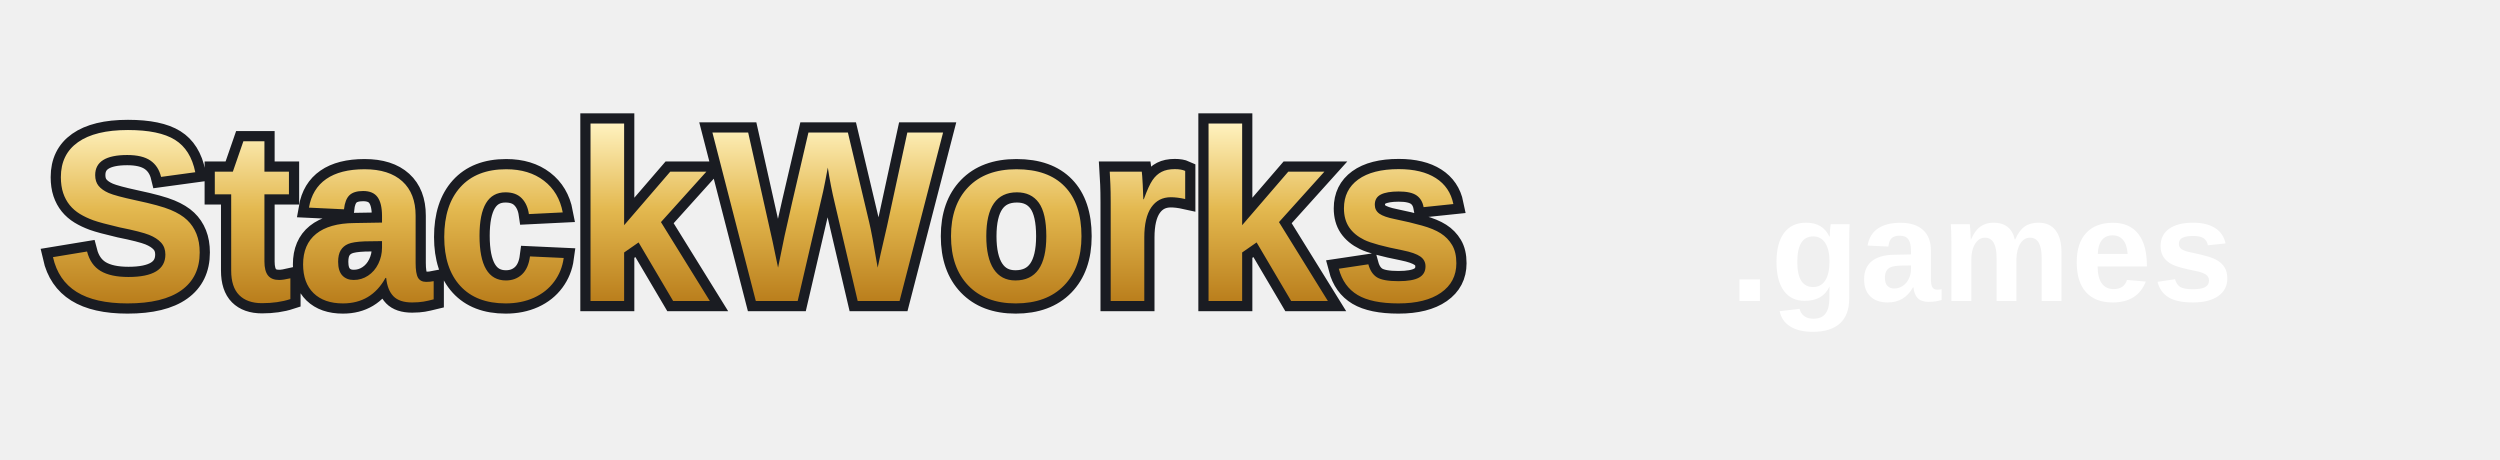
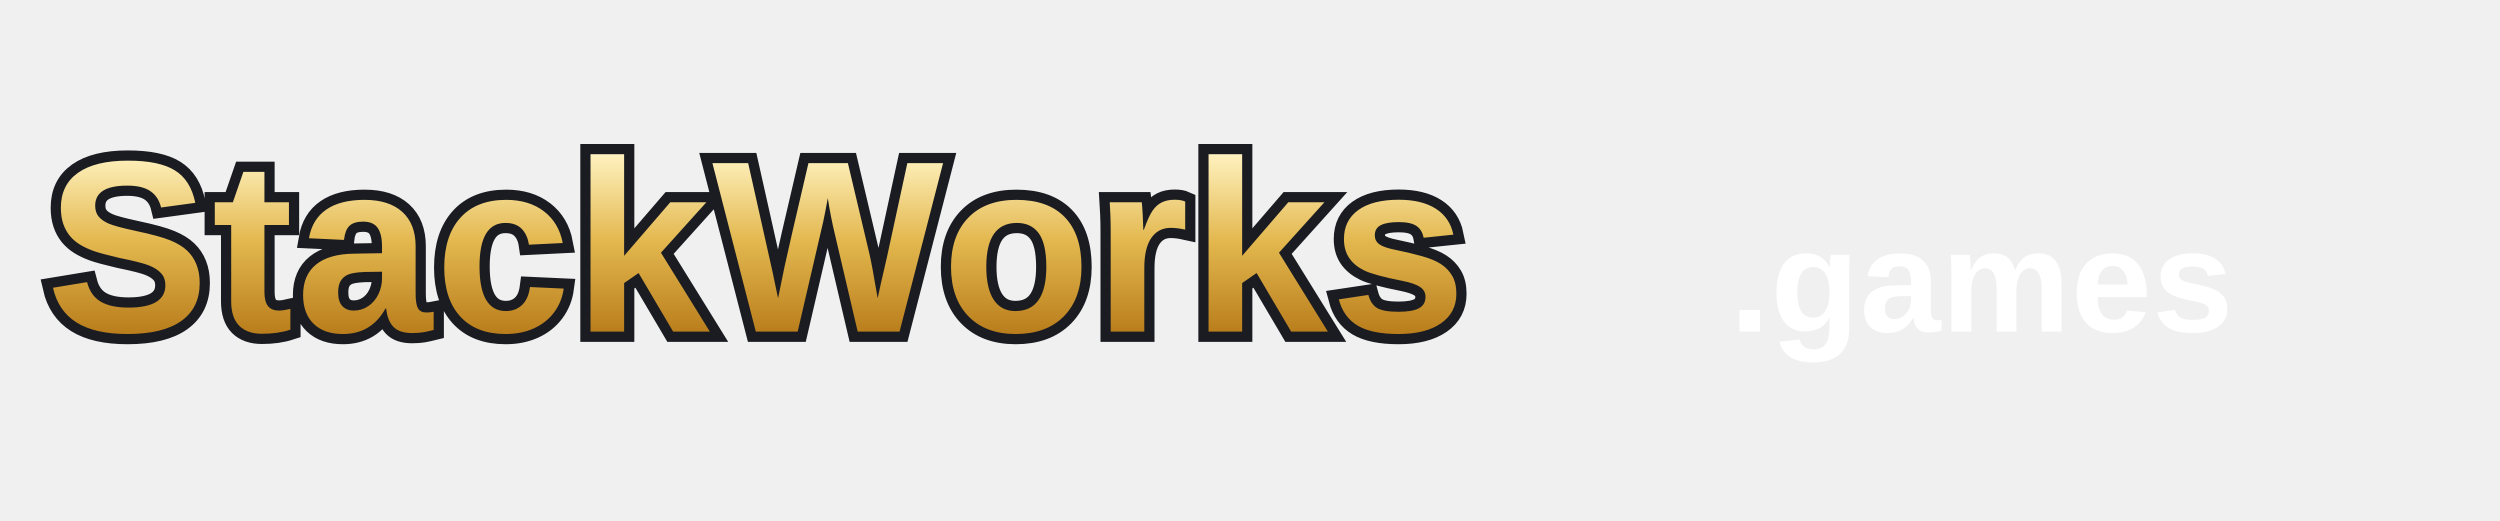
- <svg xmlns="http://www.w3.org/2000/svg" width="980" height="180" viewBox="0 0 980 180" role="img" aria-label="StackWorks.games wordmark">
+ <svg xmlns="http://www.w3.org/2000/svg" width="980" height="204" viewBox="0 -12 980 204" role="img" aria-label="StackWorks.games wordmark">
  <defs>
    <linearGradient id="goldTop" x1="0" x2="0" y1="0" y2="1">
      <stop offset="0%" stop-color="#FFF2BF" />
      <stop offset="48%" stop-color="#E3B84F" />
      <stop offset="100%" stop-color="#B97D1B" />
    </linearGradient>
  </defs>
  <text x="18" y="118" font-family="Verdana, Trebuchet MS, Arial, sans-serif" font-weight="900" letter-spacing="1.0" fill="url(#goldTop)" stroke="#1A1C22" stroke-width="8" paint-order="stroke" font-size="96">StackWorks</text>
  <text x="678" y="118" font-family="Verdana, Trebuchet MS, Arial, sans-serif" font-weight="900" letter-spacing="0.2" font-size="57" fill="#FFFFFF">.games</text>
</svg>
